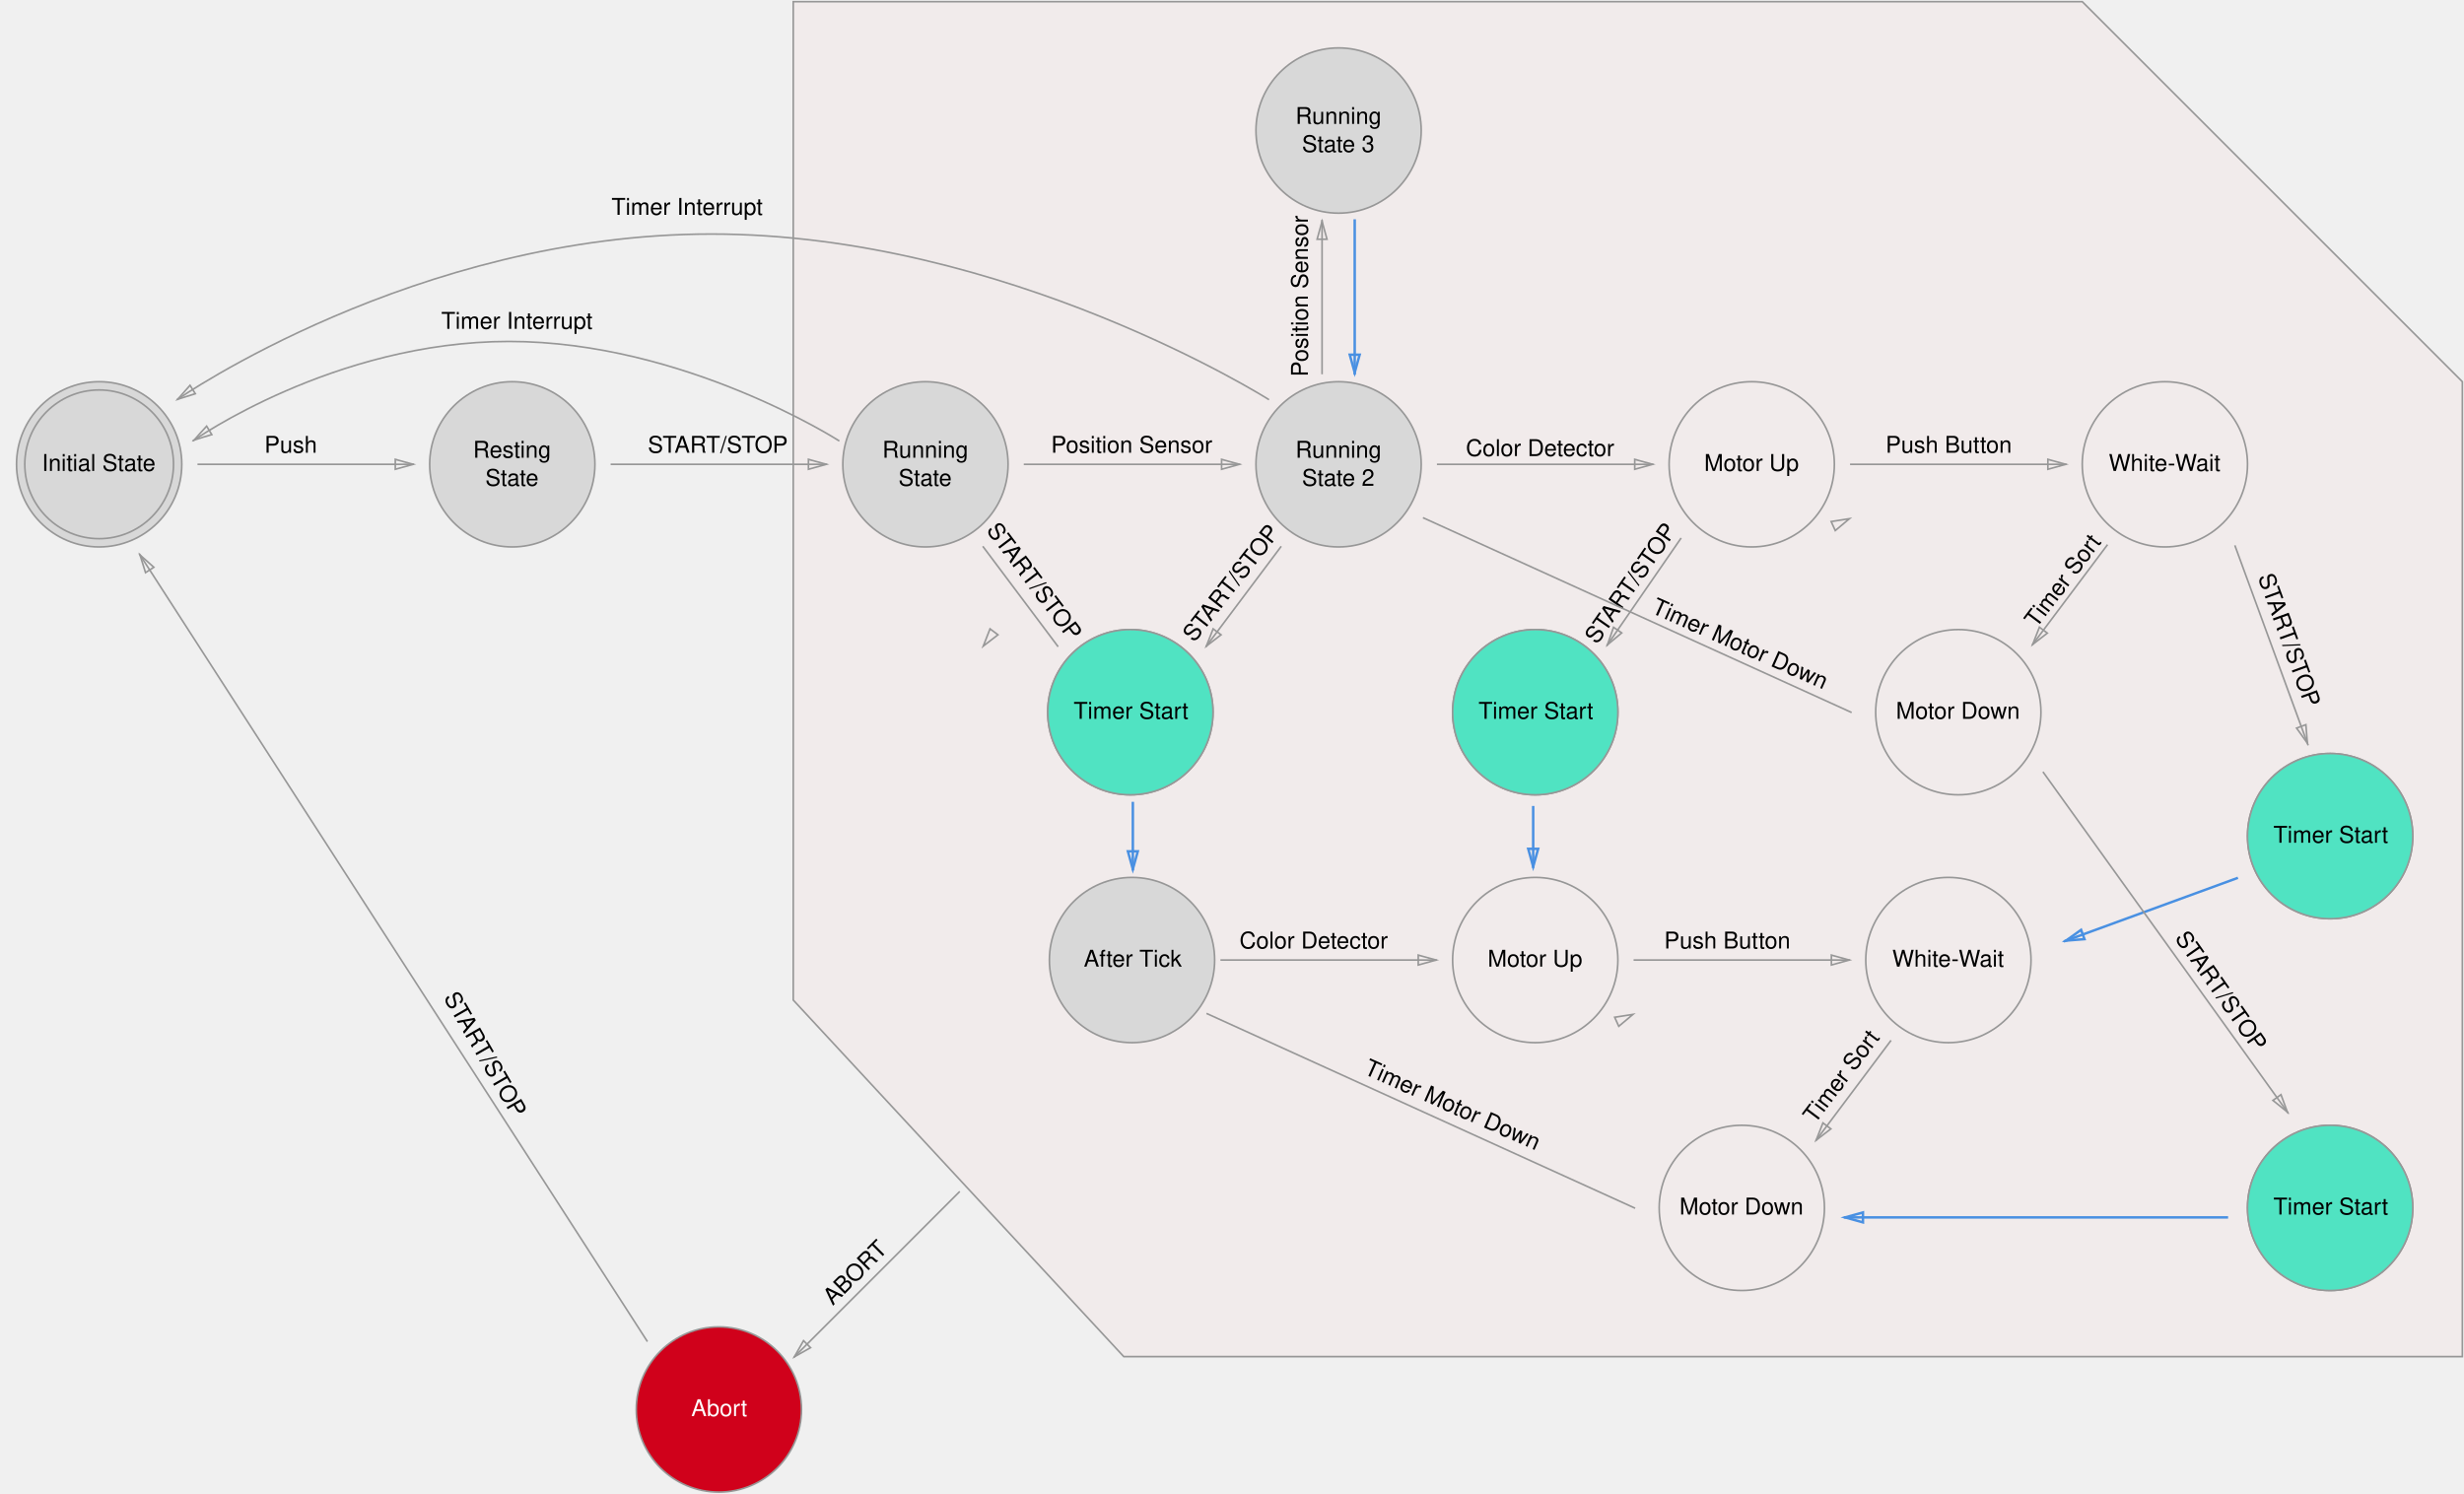
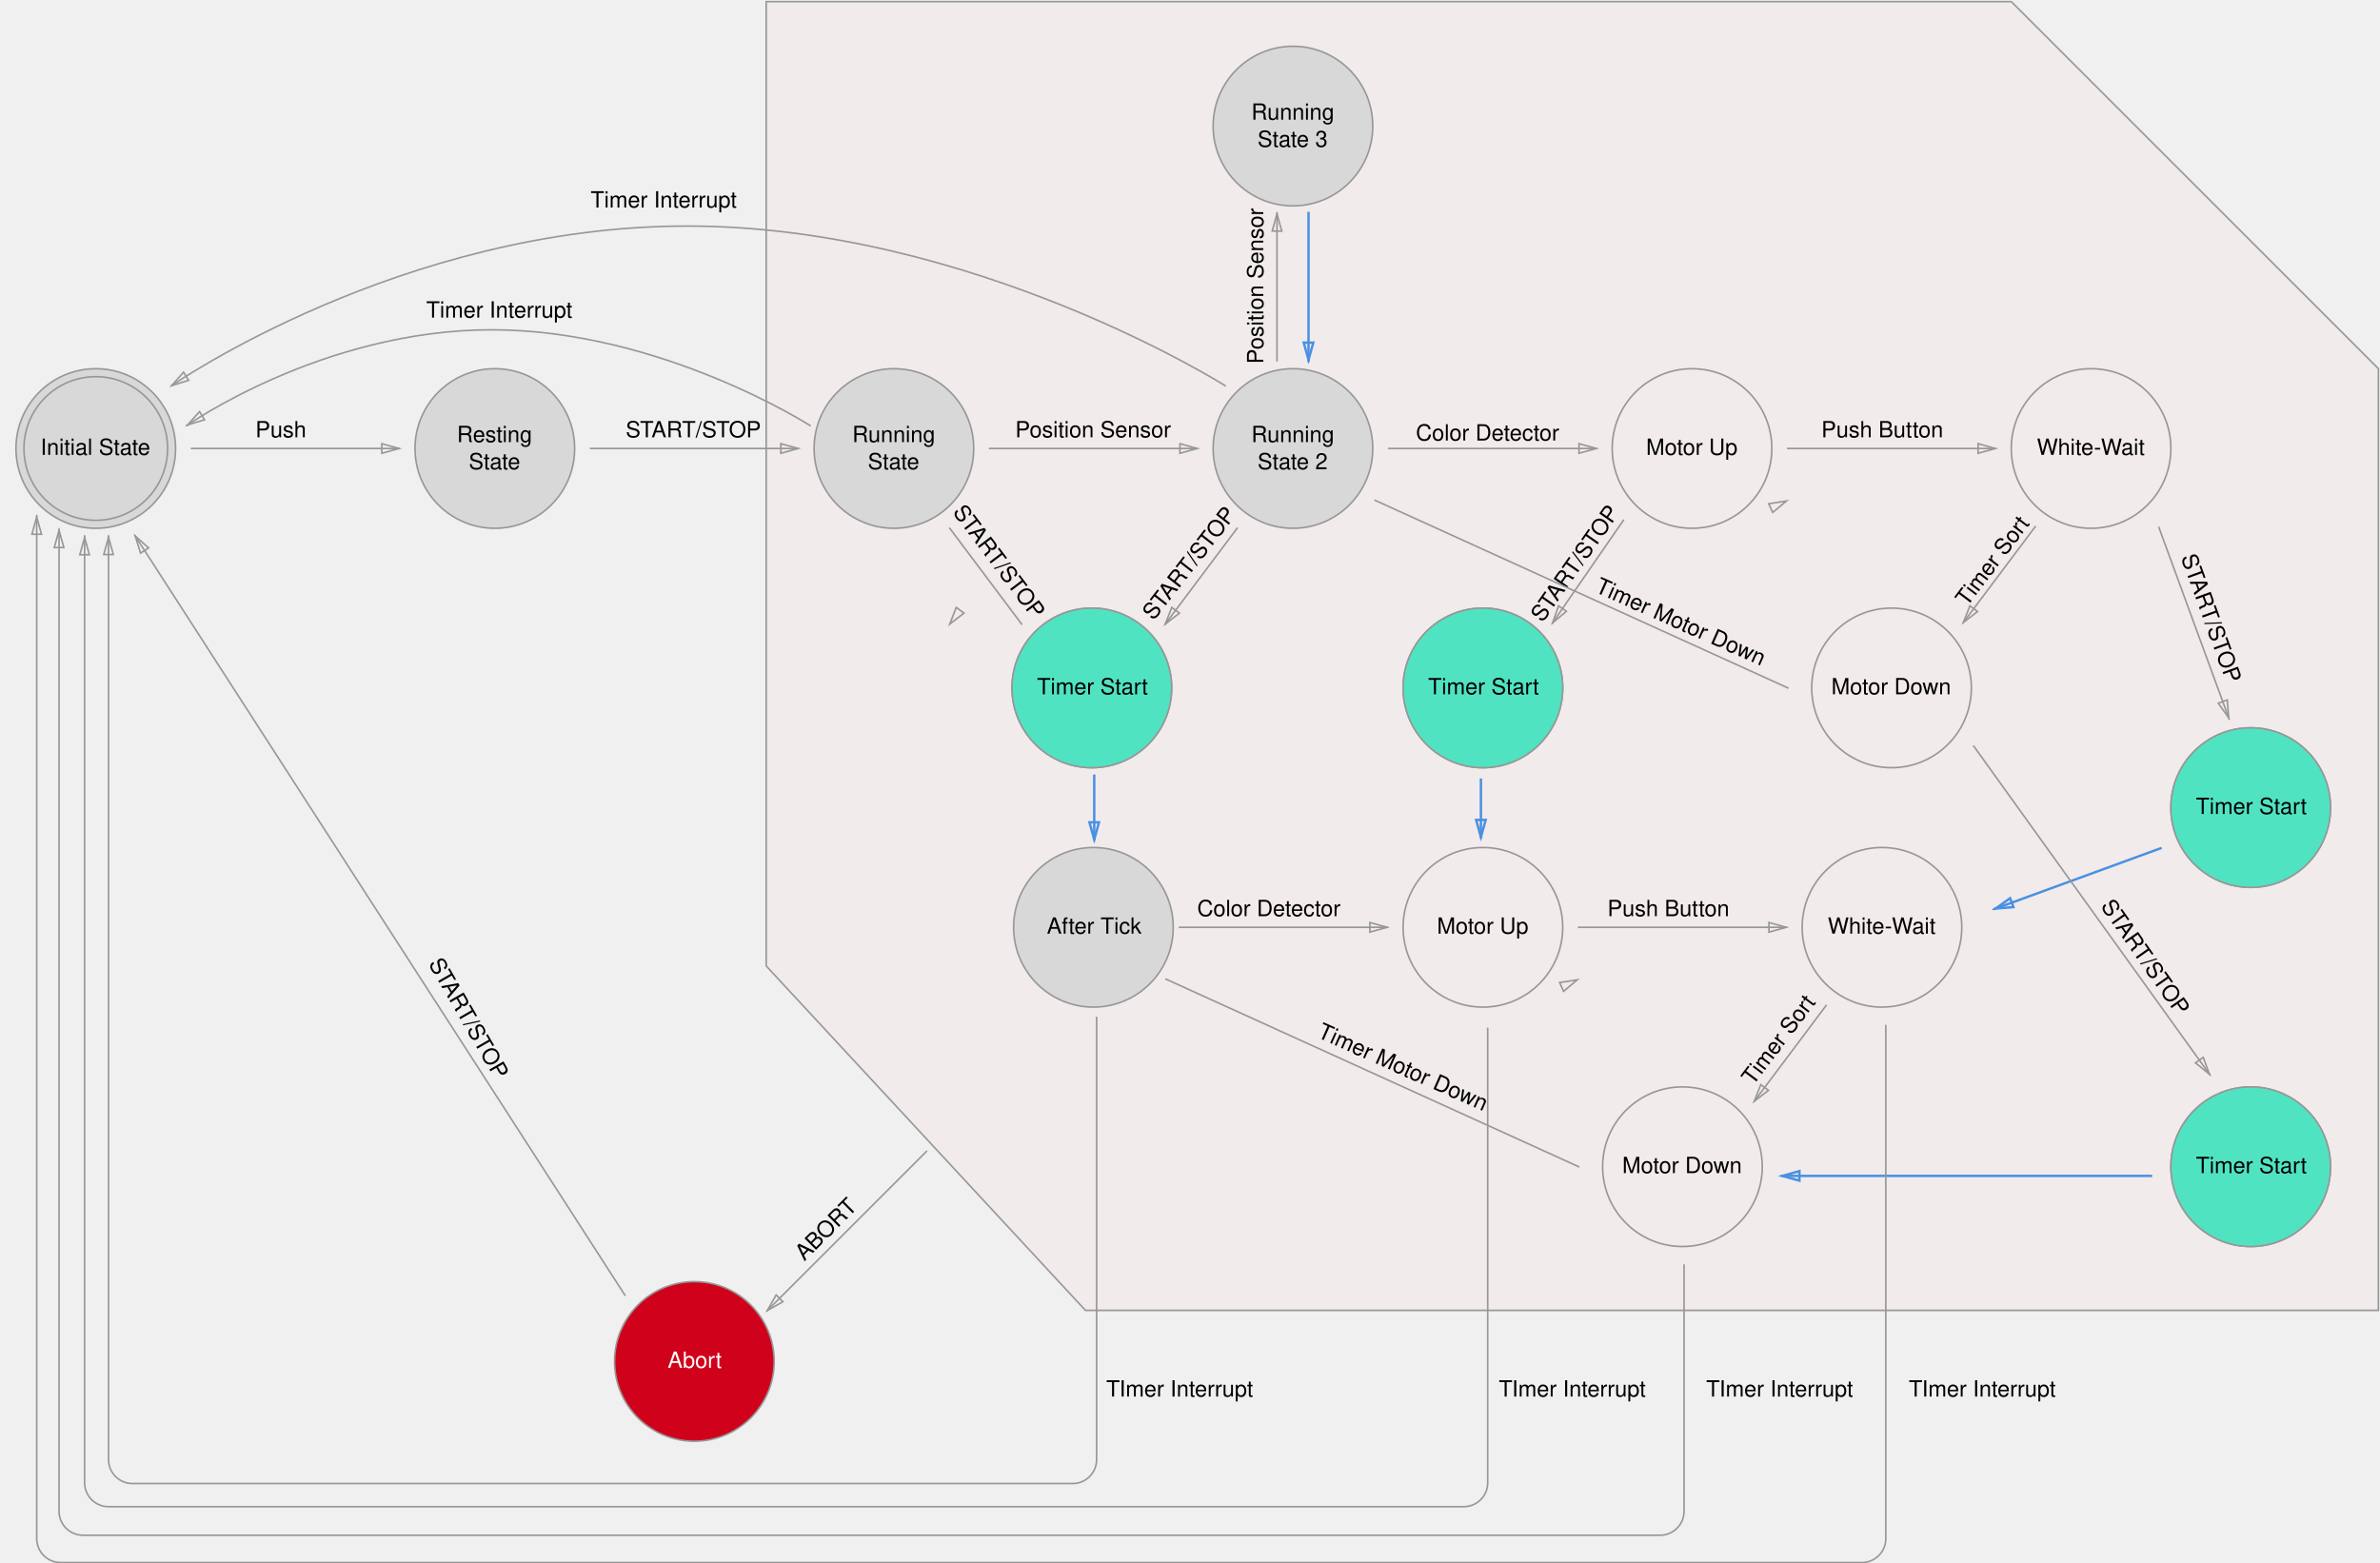
- <svg xmlns="http://www.w3.org/2000/svg" width="1491px" height="904px" viewBox="0 0 1491 904" version="1.1">
+ <svg xmlns="http://www.w3.org/2000/svg" width="1491px" height="979px" viewBox="0 0 1491 979" version="1.1">
  <defs />
  <g id="Page-1" stroke="none" stroke-width="1" fill="none" fill-rule="evenodd">
    <path d="M480,605.211 L480,1 L1260,1 L1490,230.997 L1490,821 L680,821 L480,605.211 Z" id="Rectangle-1" stroke="#979797" fill-opacity="0.1" fill="#FFC7C7" />
    <text id="START/STOP" transform="translate(986.7421, 351.6151) rotate(-55) translate(-986.7421, -351.6151) " font-family="Helvetica" font-size="14" font-weight="normal" fill="#000000">
      <tspan x="943.242" y="357.115">START/STOP</tspan>
    </text>
    <g id="White-1" transform="translate(861, 231)">
      <g id="Motor-Down" transform="translate(274, 150)">
        <path d="M50,100 C77.614,100 100,77.614 100,50 C100,22.386 77.614,0 50,0 C22.386,0 0,22.386 0,50 C0,77.614 22.386,100 50,100 Z" id="Oval-1" stroke="#979797" />
        <text fill="#000000" font-family="Helvetica" font-size="14" font-weight="normal">
          <tspan x="12.266" y="54">Motor Down</tspan>
        </text>
      </g>
      <g id="White-Wait" transform="translate(399, 0)">
        <path d="M50,100 C77.614,100 100,77.614 100,50 C100,22.386 77.614,0 50,0 C22.386,0 0,22.386 0,50 C0,77.614 22.386,100 50,100 Z" id="Oval-1" stroke="#979797" />
        <text fill="#000000" font-family="Helvetica" font-size="14" font-weight="normal">
          <tspan x="16.032" y="54">White-Wait</tspan>
        </text>
      </g>
      <g id="Motor-Up" transform="translate(149, 0)">
        <path d="M50,100 C77.614,100 100,77.614 100,50 C100,22.386 77.614,0 50,0 C22.386,0 0,22.386 0,50 C0,77.614 22.386,100 50,100 Z" id="Oval-1" stroke="#979797" />
        <text fill="#000000" font-family="Helvetica" font-size="14" font-weight="normal">
          <tspan x="21.214" y="54">Motor Up</tspan>
        </text>
      </g>
      <path d="M414,99 L369,159" id="Line-8" stroke="#979797" stroke-linecap="square" />
      <path id="Line-8-decoration-1" d="M369,159 C372.108,156.606 374.772,154.554 377.88,152.16 C376.2,150.9 374.76,149.82 373.08,148.56 C371.652,152.214 370.428,155.346 369,159 C369,159 369,159 369,159 Z" stroke="#979797" stroke-linecap="square" />
      <path d="M491.5,99.5 L535.5,219.5" id="Line-10" stroke="#979797" stroke-linecap="square" />
      <path id="Line-10-decoration-1" d="M535.22,218.737 C534.905,214.827 534.634,211.475 534.319,207.565 C532.347,208.288 530.657,208.907 528.686,209.63 C530.973,212.818 532.933,215.55 535.22,218.737 C535.22,218.737 535.22,218.737 535.22,218.737 Z" stroke="#979797" stroke-linecap="square" />
      <path d="M492.5,300.5 L388.5,338.5" id="Line-11" stroke="#4990E2" stroke-width="1.5" stroke-linecap="square" />
      <path id="Line-11-decoration-1" d="M389.181,338.251 C393.092,337.94 396.444,337.674 400.354,337.363 C399.634,335.39 399.016,333.699 398.295,331.727 C395.105,334.01 392.371,335.968 389.181,338.251 C389.181,338.251 389.181,338.251 389.181,338.251 Z" stroke="#4990E2" stroke-width="1.5" stroke-linecap="square" />
      <path d="M375.5,236.5 L523.5,442.5" id="Line-12" stroke="#979797" stroke-linecap="square" />
      <path id="Line-12-decoration-1" d="M523.119,441.969 C521.766,438.287 520.606,435.13 519.254,431.448 C517.548,432.673 516.086,433.724 514.381,434.949 C517.439,437.406 520.061,439.512 523.119,441.969 C523.119,441.969 523.119,441.969 523.119,441.969 Z" stroke="#979797" stroke-linecap="square" />
      <path d="M486.5,505.75 L255.5,505.75" id="Line-13" stroke="#4990E2" stroke-width="1.5" stroke-linecap="square" />
      <path id="Line-13-decoration-1" d="M255.5,505.75 C259.28,506.8 262.52,507.7 266.3,508.75 C266.3,506.65 266.3,504.85 266.3,502.75 C262.52,503.8 259.28,504.7 255.5,505.75 C255.5,505.75 255.5,505.75 255.5,505.75 Z" stroke="#4990E2" stroke-width="1.5" stroke-linecap="square" />
      <path d="M0.5,200 L259,82.5" id="Line-9" stroke="#979797" stroke-linecap="square" transform="translate(129.75, 141.25) scale(-1, 1) translate(-129.75, -141.25) " />
      <path id="Line-9-decoration-1" d="M258.134,82.894 C254.258,83.502 250.936,84.023 247.06,84.632 C247.929,86.544 248.674,88.182 249.543,90.094 C252.55,87.574 255.127,85.414 258.134,82.894 C258.134,82.894 258.134,82.894 258.134,82.894 Z" stroke="#979797" stroke-linecap="square" />
      <path d="M259,50 L389,50" id="Line-5" stroke="#979797" stroke-linecap="square" />
      <path id="Line-5-decoration-1" d="M389,50 C385.22,48.95 381.98,48.05 378.2,47 C378.2,49.1 378.2,50.9 378.2,53 C381.98,51.95 385.22,51.05 389,50 C389,50 389,50 389,50 Z" stroke="#979797" stroke-linecap="square" />
      <path d="M9,50 L139,50" id="Line-3" stroke="#979797" stroke-linecap="square" />
      <path id="Line-3-decoration-1" d="M139,50 C135.22,48.95 131.98,48.05 128.2,47 C128.2,49.1 128.2,50.9 128.2,53 C131.98,51.95 135.22,51.05 139,50 C139,50 139,50 139,50 Z" stroke="#979797" stroke-linecap="square" />
    </g>
    <text id="Timer-Motor-Down" transform="translate(1053.448, 389.0219) rotate(24) translate(-1053.448, -389.0219) " font-family="Helvetica" font-size="14" font-weight="normal" fill="#000000">
      <tspan x="995.948" y="394.522">Timer Motor Down</tspan>
    </text>
    <text id="Timer-Sort" transform="translate(1247.372, 351.2138) rotate(-53) translate(-1247.372, -351.2138) " font-family="Helvetica" font-size="14" font-weight="normal" fill="#000000">
      <tspan x="1214.872" y="356.714">Timer Sort</tspan>
    </text>
    <text id="START/STOP" transform="translate(1386.236, 388.1311) rotate(70) translate(-1386.236, -388.1311) " font-family="Helvetica" font-size="14" font-weight="normal" fill="#000000">
      <tspan x="1342.736" y="393.631">START/STOP</tspan>
    </text>
    <text id="START/STOP" transform="translate(1345.164, 600.2156) rotate(55) translate(-1345.164, -600.2156) " font-family="Helvetica" font-size="14" font-weight="normal" fill="#000000">
      <tspan x="1301.664" y="605.716">START/STOP</tspan>
    </text>
    <g id="White-2" transform="translate(730, 531)">
      <g id="Motor-Down" transform="translate(274, 150)">
        <path d="M50,100 C77.614,100 100,77.614 100,50 C100,22.386 77.614,0 50,0 C22.386,0 0,22.386 0,50 C0,77.614 22.386,100 50,100 Z" id="Oval-1" stroke="#979797" />
        <text fill="#000000" font-family="Helvetica" font-size="14" font-weight="normal">
          <tspan x="12.266" y="54">Motor Down</tspan>
        </text>
      </g>
      <g id="White-Wait" transform="translate(399, 0)">
        <path d="M50,100 C77.614,100 100,77.614 100,50 C100,22.386 77.614,0 50,0 C22.386,0 0,22.386 0,50 C0,77.614 22.386,100 50,100 Z" id="Oval-1" stroke="#979797" />
        <text fill="#000000" font-family="Helvetica" font-size="14" font-weight="normal">
          <tspan x="16.032" y="54">White-Wait</tspan>
        </text>
      </g>
      <g id="Motor-Up" transform="translate(149, 0)">
        <path d="M50,100 C77.614,100 100,77.614 100,50 C100,22.386 77.614,0 50,0 C22.386,0 0,22.386 0,50 C0,77.614 22.386,100 50,100 Z" id="Oval-1" stroke="#979797" />
        <text fill="#000000" font-family="Helvetica" font-size="14" font-weight="normal">
          <tspan x="21.214" y="54">Motor Up</tspan>
        </text>
      </g>
      <path d="M414,99 L369,159" id="Line-8" stroke="#979797" stroke-linecap="square" />
      <path id="Line-8-decoration-1" d="M369,159 C372.108,156.606 374.772,154.554 377.88,152.16 C376.2,150.9 374.76,149.82 373.08,148.56 C371.652,152.214 370.428,155.346 369,159 C369,159 369,159 369,159 Z" stroke="#979797" stroke-linecap="square" />
      <path d="M0.5,200 L259,82.5" id="Line-9" stroke="#979797" stroke-linecap="square" transform="translate(129.75, 141.25) scale(-1, 1) translate(-129.75, -141.25) " />
      <path id="Line-9-decoration-1" d="M258.134,82.894 C254.258,83.502 250.936,84.023 247.06,84.632 C247.929,86.544 248.674,88.182 249.543,90.094 C252.55,87.574 255.127,85.414 258.134,82.894 C258.134,82.894 258.134,82.894 258.134,82.894 Z" stroke="#979797" stroke-linecap="square" />
      <path d="M259,50 L389,50" id="Line-5" stroke="#979797" stroke-linecap="square" />
      <path id="Line-5-decoration-1" d="M389,50 C385.22,48.95 381.98,48.05 378.2,47 C378.2,49.1 378.2,50.9 378.2,53 C381.98,51.95 385.22,51.05 389,50 C389,50 389,50 389,50 Z" stroke="#979797" stroke-linecap="square" />
      <path d="M9,50 L139,50" id="Line-3" stroke="#979797" stroke-linecap="square" />
      <path id="Line-3-decoration-1" d="M139,50 C135.22,48.95 131.98,48.05 128.2,47 C128.2,49.1 128.2,50.9 128.2,53 C131.98,51.95 135.22,51.05 139,50 C139,50 139,50 139,50 Z" stroke="#979797" stroke-linecap="square" />
    </g>
    <g id="Timer-Start-3" transform="translate(1360, 681)">
      <path d="M50,100 C77.614,100 100,77.614 100,50 C100,22.386 77.614,0 50,0 C22.386,0 0,22.386 0,50 C0,77.614 22.386,100 50,100 Z" id="Oval-1" stroke="#979797" fill="#50E3C2" />
      <path d="M50,100 C77.614,100 100,77.614 100,50 C100,22.386 77.614,0 50,0 C22.386,0 0,22.386 0,50 C0,77.614 22.386,100 50,100 Z" id="Oval-2" stroke="#979797" fill="#50E3C2" />
      <text id="Timer-Start" fill="#000000" font-family="Helvetica" font-size="14" font-weight="normal">
        <tspan x="15.643" y="54">Timer Start</tspan>
      </text>
    </g>
    <g id="Timer-Start-4" transform="translate(1360, 456)">
      <path d="M50,100 C77.614,100 100,77.614 100,50 C100,22.386 77.614,0 50,0 C22.386,0 0,22.386 0,50 C0,77.614 22.386,100 50,100 Z" id="Oval-1" stroke="#979797" fill="#50E3C2" />
      <path d="M50,100 C77.614,100 100,77.614 100,50 C100,22.386 77.614,0 50,0 C22.386,0 0,22.386 0,50 C0,77.614 22.386,100 50,100 Z" id="Oval-2" stroke="#979797" fill="#50E3C2" />
      <text id="Timer-Start" fill="#000000" font-family="Helvetica" font-size="14" font-weight="normal">
        <tspan x="15.643" y="54">Timer Start</tspan>
      </text>
    </g>
    <g id="Timer-Start-5" transform="translate(879, 381)">
      <path d="M50,100 C77.614,100 100,77.614 100,50 C100,22.386 77.614,0 50,0 C22.386,0 0,22.386 0,50 C0,77.614 22.386,100 50,100 Z" id="Oval-1" stroke="#979797" fill="#50E3C2" />
      <path d="M50,100 C77.614,100 100,77.614 100,50 C100,22.386 77.614,0 50,0 C22.386,0 0,22.386 0,50 C0,77.614 22.386,100 50,100 Z" id="Oval-2" stroke="#979797" fill="#50E3C2" />
      <text id="Timer-Start" fill="#000000" font-family="Helvetica" font-size="14" font-weight="normal">
        <tspan x="15.643" y="54">Timer Start</tspan>
      </text>
    </g>
    <g id="Timer-Start-6" transform="translate(634, 381)">
      <path d="M50,100 C77.614,100 100,77.614 100,50 C100,22.386 77.614,0 50,0 C22.386,0 0,22.386 0,50 C0,77.614 22.386,100 50,100 Z" id="Oval-1" stroke="#979797" fill="#50E3C2" />
      <path d="M50,100 C77.614,100 100,77.614 100,50 C100,22.386 77.614,0 50,0 C22.386,0 0,22.386 0,50 C0,77.614 22.386,100 50,100 Z" id="Oval-2" stroke="#979797" fill="#50E3C2" />
      <text id="Timer-Start" fill="#000000" font-family="Helvetica" font-size="14" font-weight="normal">
        <tspan x="15.643" y="54">Timer Start</tspan>
      </text>
    </g>
    <g id="Base-States" transform="translate(10, 29)">
      <g id="Running-State-2" transform="translate(750, 202)">
        <path d="M50,100 C77.614,100 100,77.614 100,50 C100,22.386 77.614,0 50,0 C22.386,0 0,22.386 0,50 C0,77.614 22.386,100 50,100 Z" id="Oval-1" stroke="#979797" fill="#D8D8D8" />
        <text fill="#000000" font-family="Helvetica" font-size="14" font-weight="normal">
          <tspan x="23.924" y="46">Running</tspan>
          <tspan x="27.817" y="63">State 2</tspan>
        </text>
      </g>
      <g id="Running-State-3" transform="translate(750, 0)">
        <path d="M50,100 C77.614,100 100,77.614 100,50 C100,22.386 77.614,0 50,0 C22.386,0 0,22.386 0,50 C0,77.614 22.386,100 50,100 Z" id="Oval-1" stroke="#979797" fill="#D8D8D8" />
        <text fill="#000000" font-family="Helvetica" font-size="14" font-weight="normal">
          <tspan x="23.924" y="46">Running</tspan>
          <tspan x="27.817" y="63">State 3</tspan>
        </text>
      </g>
      <g id="Running-State" transform="translate(500, 202)">
        <path d="M50,100 C77.614,100 100,77.614 100,50 C100,22.386 77.614,0 50,0 C22.386,0 0,22.386 0,50 C0,77.614 22.386,100 50,100 Z" id="Oval-1" stroke="#979797" fill="#D8D8D8" />
        <text fill="#000000" font-family="Helvetica" font-size="14" font-weight="normal">
          <tspan x="23.924" y="46">Running</tspan>
          <tspan x="33.655" y="63">State</tspan>
        </text>
      </g>
      <g id="Resting-State" transform="translate(250, 202)">
        <path d="M50,100 C77.614,100 100,77.614 100,50 C100,22.386 77.614,0 50,0 C22.386,0 0,22.386 0,50 C0,77.614 22.386,100 50,100 Z" id="Oval-1" stroke="#979797" fill="#D8D8D8" />
        <text id="Resting" fill="#000000" font-family="Helvetica" font-size="14" font-weight="normal">
          <tspan x="26.266" y="46">Resting</tspan>
          <tspan x="33.655" y="63">State</tspan>
        </text>
      </g>
      <g id="Initial-State" transform="translate(0, 202)">
        <path d="M50,100 C77.614,100 100,77.614 100,50 C100,22.386 77.614,0 50,0 C22.386,0 0,22.386 0,50 C0,77.614 22.386,100 50,100 Z" id="Oval-1" stroke="#979797" fill="#D8D8D8" />
        <path d="M50,95 C74.853,95 95,74.853 95,50 C95,25.147 74.853,5 50,5 C25.147,5 5,25.147 5,50 C5,74.853 25.147,95 50,95 Z" id="Oval-3" stroke="#979797" />
        <text fill="#000000" font-family="Helvetica" font-size="14" font-weight="normal">
          <tspan x="15.369" y="54">Initial State</tspan>
        </text>
      </g>
    </g>
    <text id="START/STOP" font-family="Helvetica" font-size="14" font-weight="normal" fill="#000000">
      <tspan x="392" y="274">START/STOP</tspan>
    </text>
    <g id="State-9" transform="translate(635, 531)">
      <path d="M50,100 C77.614,100 100,77.614 100,50 C100,22.386 77.614,0 50,0 C22.386,0 0,22.386 0,50 C0,77.614 22.386,100 50,100 Z" id="Oval-1" stroke="#979797" fill="#D8D8D8" />
      <text id="After-Tick" fill="#000000" font-family="Helvetica" font-size="14" font-weight="normal">
        <tspan x="20.821" y="54">After Tick</tspan>
      </text>
    </g>
    <g id="State-10" transform="translate(385, 803)">
      <path d="M50,100 C77.614,100 100,77.614 100,50 C100,22.386 77.614,0 50,0 C22.386,0 0,22.386 0,50 C0,77.614 22.386,100 50,100 Z" id="Oval-1" stroke="#979797" fill="#D0011B" />
      <text id="Abort" fill="#FFFFFF" font-family="Helvetica" font-size="14" font-weight="normal">
        <tspan x="33.269" y="54">Abort</tspan>
      </text>
    </g>
    <path d="M120,281 L250,281" id="Line" stroke="#979797" stroke-linecap="square" />
    <path id="Line-decoration-1" d="M250,281 C246.22,279.95 242.98,279.05 239.2,278 C239.2,280.1 239.2,281.9 239.2,284 C242.98,282.95 246.22,282.05 250,281 C250,281 250,281 250,281 Z" stroke="#979797" stroke-linecap="square" />
    <path d="M370,281 L500,281" id="Line-2" stroke="#979797" stroke-linecap="square" />
    <path id="Line-2-decoration-1" d="M500,281 C496.22,279.95 492.98,279.05 489.2,278 C489.2,280.1 489.2,281.9 489.2,284 C492.98,282.95 496.22,282.05 500,281 C500,281 500,281 500,281 Z" stroke="#979797" stroke-linecap="square" />
    <path d="M620,281 L750,281" id="Line-4" stroke="#979797" stroke-linecap="square" />
    <path id="Line-4-decoration-1" d="M750,281 C746.22,279.95 742.98,279.05 739.2,278 C739.2,280.1 739.2,281.9 739.2,284 C742.98,282.95 746.22,282.05 750,281 C750,281 750,281 750,281 Z" stroke="#979797" stroke-linecap="square" />
    <path d="M775,331 L730,391" id="Line-8" stroke="#979797" stroke-linecap="square" />
    <path id="Line-8-decoration-1" d="M730,391 C733.108,388.606 735.772,386.554 738.88,384.16 C737.2,382.9 735.76,381.82 734.08,380.56 C732.652,384.214 731.428,387.346 730,391 C730,391 730,391 730,391 Z" stroke="#979797" stroke-linecap="square" />
    <path d="M640,331 L595,391" id="Line-9" stroke="#979797" stroke-linecap="square" transform="translate(617.5, 361) scale(-1, 1) translate(-617.5, -361) " />
    <path id="Line-9-decoration-1" d="M595,391 C598.108,388.606 600.772,386.554 603.88,384.16 C602.2,382.9 600.76,381.82 599.08,380.56 C597.652,384.214 596.428,387.346 595,391 C595,391 595,391 595,391 Z" stroke="#979797" stroke-linecap="square" />
    <path d="M800,226 L800,133.499" id="Line-6" stroke="#979797" stroke-linecap="square" />
    <path id="Line-6-decoration-1" d="M800,134 C798.95,137.78 798.05,141.02 797,144.8 C799.1,144.8 800.9,144.8 803,144.8 C801.95,141.02 801.05,137.78 800,134 C800,134 800,134 800,134 Z" stroke="#979797" stroke-linecap="square" />
    <path d="M819.75,133.459 L819.75,226" id="Line-6" stroke="#4990E2" stroke-width="1.5" stroke-linecap="square" />
    <path id="Line-6-decoration-1" d="M819.75,225.459 C820.8,221.679 821.7,218.439 822.75,214.659 C820.65,214.659 818.85,214.659 816.75,214.659 C817.8,218.439 818.7,221.679 819.75,225.459 C819.75,225.459 819.75,225.459 819.75,225.459 Z" stroke="#4990E2" stroke-width="1.5" stroke-linecap="square" />
    <path d="M1017,326 L972.5,390.5" id="Line-14" stroke="#979797" stroke-linecap="square" />
    <path id="Line-14-decoration-1" d="M972.705,390.203 C975.716,387.687 978.297,385.532 981.308,383.017 C979.579,381.824 978.098,380.802 976.369,379.609 C975.087,383.317 973.988,386.495 972.705,390.203 C972.705,390.203 972.705,390.203 972.705,390.203 Z" stroke="#979797" stroke-linecap="square" />
    <path d="M927.75,488.5 L927.75,524.5" id="Line-15" stroke="#4990E2" stroke-width="1.5" stroke-linecap="square" />
    <path id="Line-15-decoration-1" d="M927.75,524.5 C928.8,520.72 929.7,517.48 930.75,513.7 C928.65,513.7 926.85,513.7 924.75,513.7 C925.8,517.48 926.7,520.72 927.75,524.5 C927.75,524.5 927.75,524.5 927.75,524.5 Z" stroke="#4990E2" stroke-width="1.5" stroke-linecap="square" />
    <path d="M685.5,486 L685.5,526" id="Line-6" stroke="#4990E2" stroke-width="1.5" stroke-linecap="square" />
    <path id="Line-6-decoration-1" d="M685.5,526 C686.55,522.22 687.45,518.98 688.5,515.2 C686.4,515.2 684.6,515.2 682.5,515.2 C683.55,518.98 684.45,522.22 685.5,526 C685.5,526 685.5,526 685.5,526 Z" stroke="#4990E2" stroke-width="1.5" stroke-linecap="square" />
    <path d="M767.488,241.637 C767.488,241.637 609.472,141.637 430.385,141.637 C251.298,141.637 107.488,241.637 107.488,241.637" id="Line" stroke="#979797" stroke-linecap="square" />
    <path id="Line-decoration-1" d="M107.529,241.609 C111.252,240.38 114.445,239.382 118.175,238.26 C117.058,236.481 116.102,234.956 114.985,233.177 C112.339,236.099 110.099,238.625 107.529,241.609 C107.529,241.609 107.529,241.609 107.529,241.609 Z" stroke="#979797" stroke-linecap="square" />
    <path d="M507.488,266.637 C507.488,266.637 413.998,206.637 308.041,206.637 C202.085,206.637 117,266.637 117,266.637" id="Line-7" stroke="#979797" stroke-linecap="square" />
    <path id="Line-7-decoration-1" d="M117.509,266.285 C121.23,265.073 124.417,264.104 128.164,263.017 C127.069,261.224 126.131,259.688 125.036,257.896 C122.339,260.804 120.086,263.312 117.509,266.285 C117.509,266.285 117.509,266.285 117.509,266.285 Z" stroke="#979797" stroke-linecap="square" />
    <path d="M580.414,721.402 L480.687,821.129" id="Line" stroke="#979797" stroke-linecap="square" />
    <path id="Line-decoration-1" d="M480.712,821.104 C484.127,819.174 487.055,817.519 490.47,815.589 C488.985,814.104 487.712,812.831 486.227,811.346 C484.297,814.761 482.642,817.689 480.712,821.104 C480.712,821.104 480.712,821.104 480.712,821.104 Z" stroke="#979797" stroke-linecap="square" />
    <path d="M391.5,811.5 L84.5,335.5" id="Line" stroke="#979797" stroke-linecap="square" />
    <path id="Line-decoration-1" d="M84.724,335.848 C85.891,339.594 86.891,342.804 88.057,346.55 C89.822,345.412 91.334,344.436 93.099,343.298 C90.168,340.691 87.656,338.456 84.724,335.848 C84.724,335.848 84.724,335.848 84.724,335.848 Z" stroke="#979797" stroke-linecap="square" />
    <text id="Push" font-family="Helvetica" font-size="14" font-weight="normal" fill="#000000">
      <tspan x="160" y="274">Push</tspan>
    </text>
    <text id="Position-Sensor" font-family="Helvetica" font-size="14" font-weight="normal" fill="#000000">
      <tspan x="636" y="274">Position Sensor</tspan>
    </text>
    <text id="Color-Detector" font-family="Helvetica" font-size="14" font-weight="normal" fill="#000000">
      <tspan x="887" y="276">Color Detector</tspan>
    </text>
    <text id="Color-Detector-2" font-family="Helvetica" font-size="14" font-weight="normal" fill="#000000">
      <tspan x="750" y="574">Color Detector</tspan>
    </text>
    <text id="Push-Button" font-family="Helvetica" font-size="14" font-weight="normal" fill="#000000">
      <tspan x="1141" y="274">Push Button</tspan>
    </text>
    <text id="Timer-Motor-Down-2" transform="translate(879.4482, 668.0219) rotate(24) translate(-879.4482, -668.0219) " font-family="Helvetica" font-size="14" font-weight="normal" fill="#000000">
      <tspan x="821.948" y="673.522">Timer Motor Down</tspan>
    </text>
    <text id="ABORT" transform="translate(517, 769.5) rotate(-45) translate(-517, -769.5) " font-family="Helvetica" font-size="14" font-weight="normal" fill="#000000">
      <tspan x="493" y="775">ABORT</tspan>
    </text>
    <text id="Timer-Sort-2" transform="translate(1113.372, 651.2138) rotate(-53) translate(-1113.372, -651.2138) " font-family="Helvetica" font-size="14" font-weight="normal" fill="#000000">
      <tspan x="1080.872" y="656.714">Timer Sort</tspan>
    </text>
    <text id="Push-Button-2" font-family="Helvetica" font-size="14" font-weight="normal" fill="#000000">
      <tspan x="1007" y="574">Push Button</tspan>
    </text>
    <text id="START/STOP" transform="translate(627.0746, 352.3158) rotate(53) translate(-627.0746, -352.3158) " font-family="Helvetica" font-size="14" font-weight="normal" fill="#000000">
      <tspan x="583.575" y="357.816">START/STOP</tspan>
    </text>
    <text id="START/STOP-2" transform="translate(745.0729, 351.4908) rotate(-52) translate(-745.0729, -351.4908) " font-family="Helvetica" font-size="14" font-weight="normal" fill="#000000">
      <tspan x="701.573" y="356.991">START/STOP</tspan>
    </text>
    <text id="Position-Sensor" transform="translate(785.9159, 178.4579) rotate(-90) translate(-785.9159, -178.4579) " font-family="Helvetica" font-size="14" font-weight="normal" fill="#000000">
      <tspan x="736.416" y="183.958">Position Sensor</tspan>
    </text>
    <text id="START/STOP" transform="translate(294.7369, 638.6478) rotate(-300) translate(-294.7369, -638.6478) " font-family="Helvetica" font-size="14" font-weight="normal" fill="#000000">
      <tspan x="251.237" y="644.148">START/STOP</tspan>
    </text>
    <text id="Timer-Interrupt" font-family="Helvetica" font-size="14" font-weight="normal" fill="#000000">
      <tspan x="370" y="130">Timer Interrupt</tspan>
    </text>
    <text id="Timer-Interrupt" font-family="Helvetica" font-size="14" font-weight="normal" fill="#000000">
      <tspan x="267" y="199">Timer Interrupt</tspan>
    </text>
+     <path d="M687,637.5 L687,914.492 C687,922.781 680.285,929.5 672.006,929.5 L82.994,929.5 C74.713,929.5 68,922.783 68,914.493 L68,335.909" id="Line" stroke="#979797" stroke-linecap="square" />
+     <path id="Line-decoration-1" d="M68,336.63 C66.95,340.41 66.05,343.65 65,347.43 C67.1,347.43 68.9,347.43 71,347.43 C69.95,343.65 69.05,340.41 68,336.63 C68,336.63 68,336.63 68,336.63 Z" stroke="#979797" stroke-linecap="square" />
+     <path d="M932,644.362 L932,929 C932,937.284 925.29,944 916.997,944 L68.003,944 C59.717,944 53,937.275 53,929.006 L53,335.902" id="Line-16" stroke="#979797" stroke-linecap="square" />
+     <path id="Line-16-decoration-1" d="M53,336.767 C51.95,340.547 51.05,343.787 50,347.567 C52.1,347.567 53.9,347.567 56,347.567 C54.95,343.787 54.05,340.547 53,336.767 C53,336.767 53,336.767 53,336.767 Z" stroke="#979797" stroke-linecap="square" />
+     <path d="M1055,792.649 L1055,946.901 C1055,955.186 1048.281,961.902 1039.994,961.902 L52.006,961.902 C43.718,961.902 37,955.186 37,946.908 L37,331.723" id="Line-18" stroke="#979797" stroke-linecap="square" />
+     <path id="Line-18-decoration-1" d="M37,332.284 C35.95,336.064 35.05,339.304 34,343.084 C36.1,343.084 37.9,343.084 40,343.084 C38.95,339.304 38.05,336.064 37,332.284 C37,332.284 37,332.284 37,332.284 Z" stroke="#979797" stroke-linecap="square" />
+     <path d="M1181.406,642.614 L1181.406,964.002 C1181.406,972.285 1174.694,979 1166.416,979 L37.99,979 C29.711,979 23,972.282 23,963.991 L23,323.162" id="Line-19" stroke="#979797" stroke-linecap="square" />
+     <path id="Line-19-decoration-1" d="M23,323.925 C21.95,327.705 21.05,330.945 20,334.725 C22.1,334.725 23.9,334.725 26,334.725 C24.95,330.945 24.05,327.705 23,323.925 C23,323.925 23,323.925 23,323.925 Z" stroke="#979797" stroke-linecap="square" />
+     <text id="TImer-Interrupt" font-family="Helvetica" font-size="14" font-weight="normal" fill="#000000">
+       <tspan x="693" y="875">TImer Interrupt</tspan>
+     </text>
+     <text id="TImer-Interrupt-2" font-family="Helvetica" font-size="14" font-weight="normal" fill="#000000">
+       <tspan x="938.948" y="875">TImer Interrupt</tspan>
+     </text>
+     <text id="TImer-Interrupt-3" font-family="Helvetica" font-size="14" font-weight="normal" fill="#000000">
+       <tspan x="1068.872" y="875">TImer Interrupt</tspan>
+     </text>
+     <text id="TImer-Interrupt-4" font-family="Helvetica" font-size="14" font-weight="normal" fill="#000000">
+       <tspan x="1195.795" y="875">TImer Interrupt</tspan>
+     </text>
  </g>
</svg>
